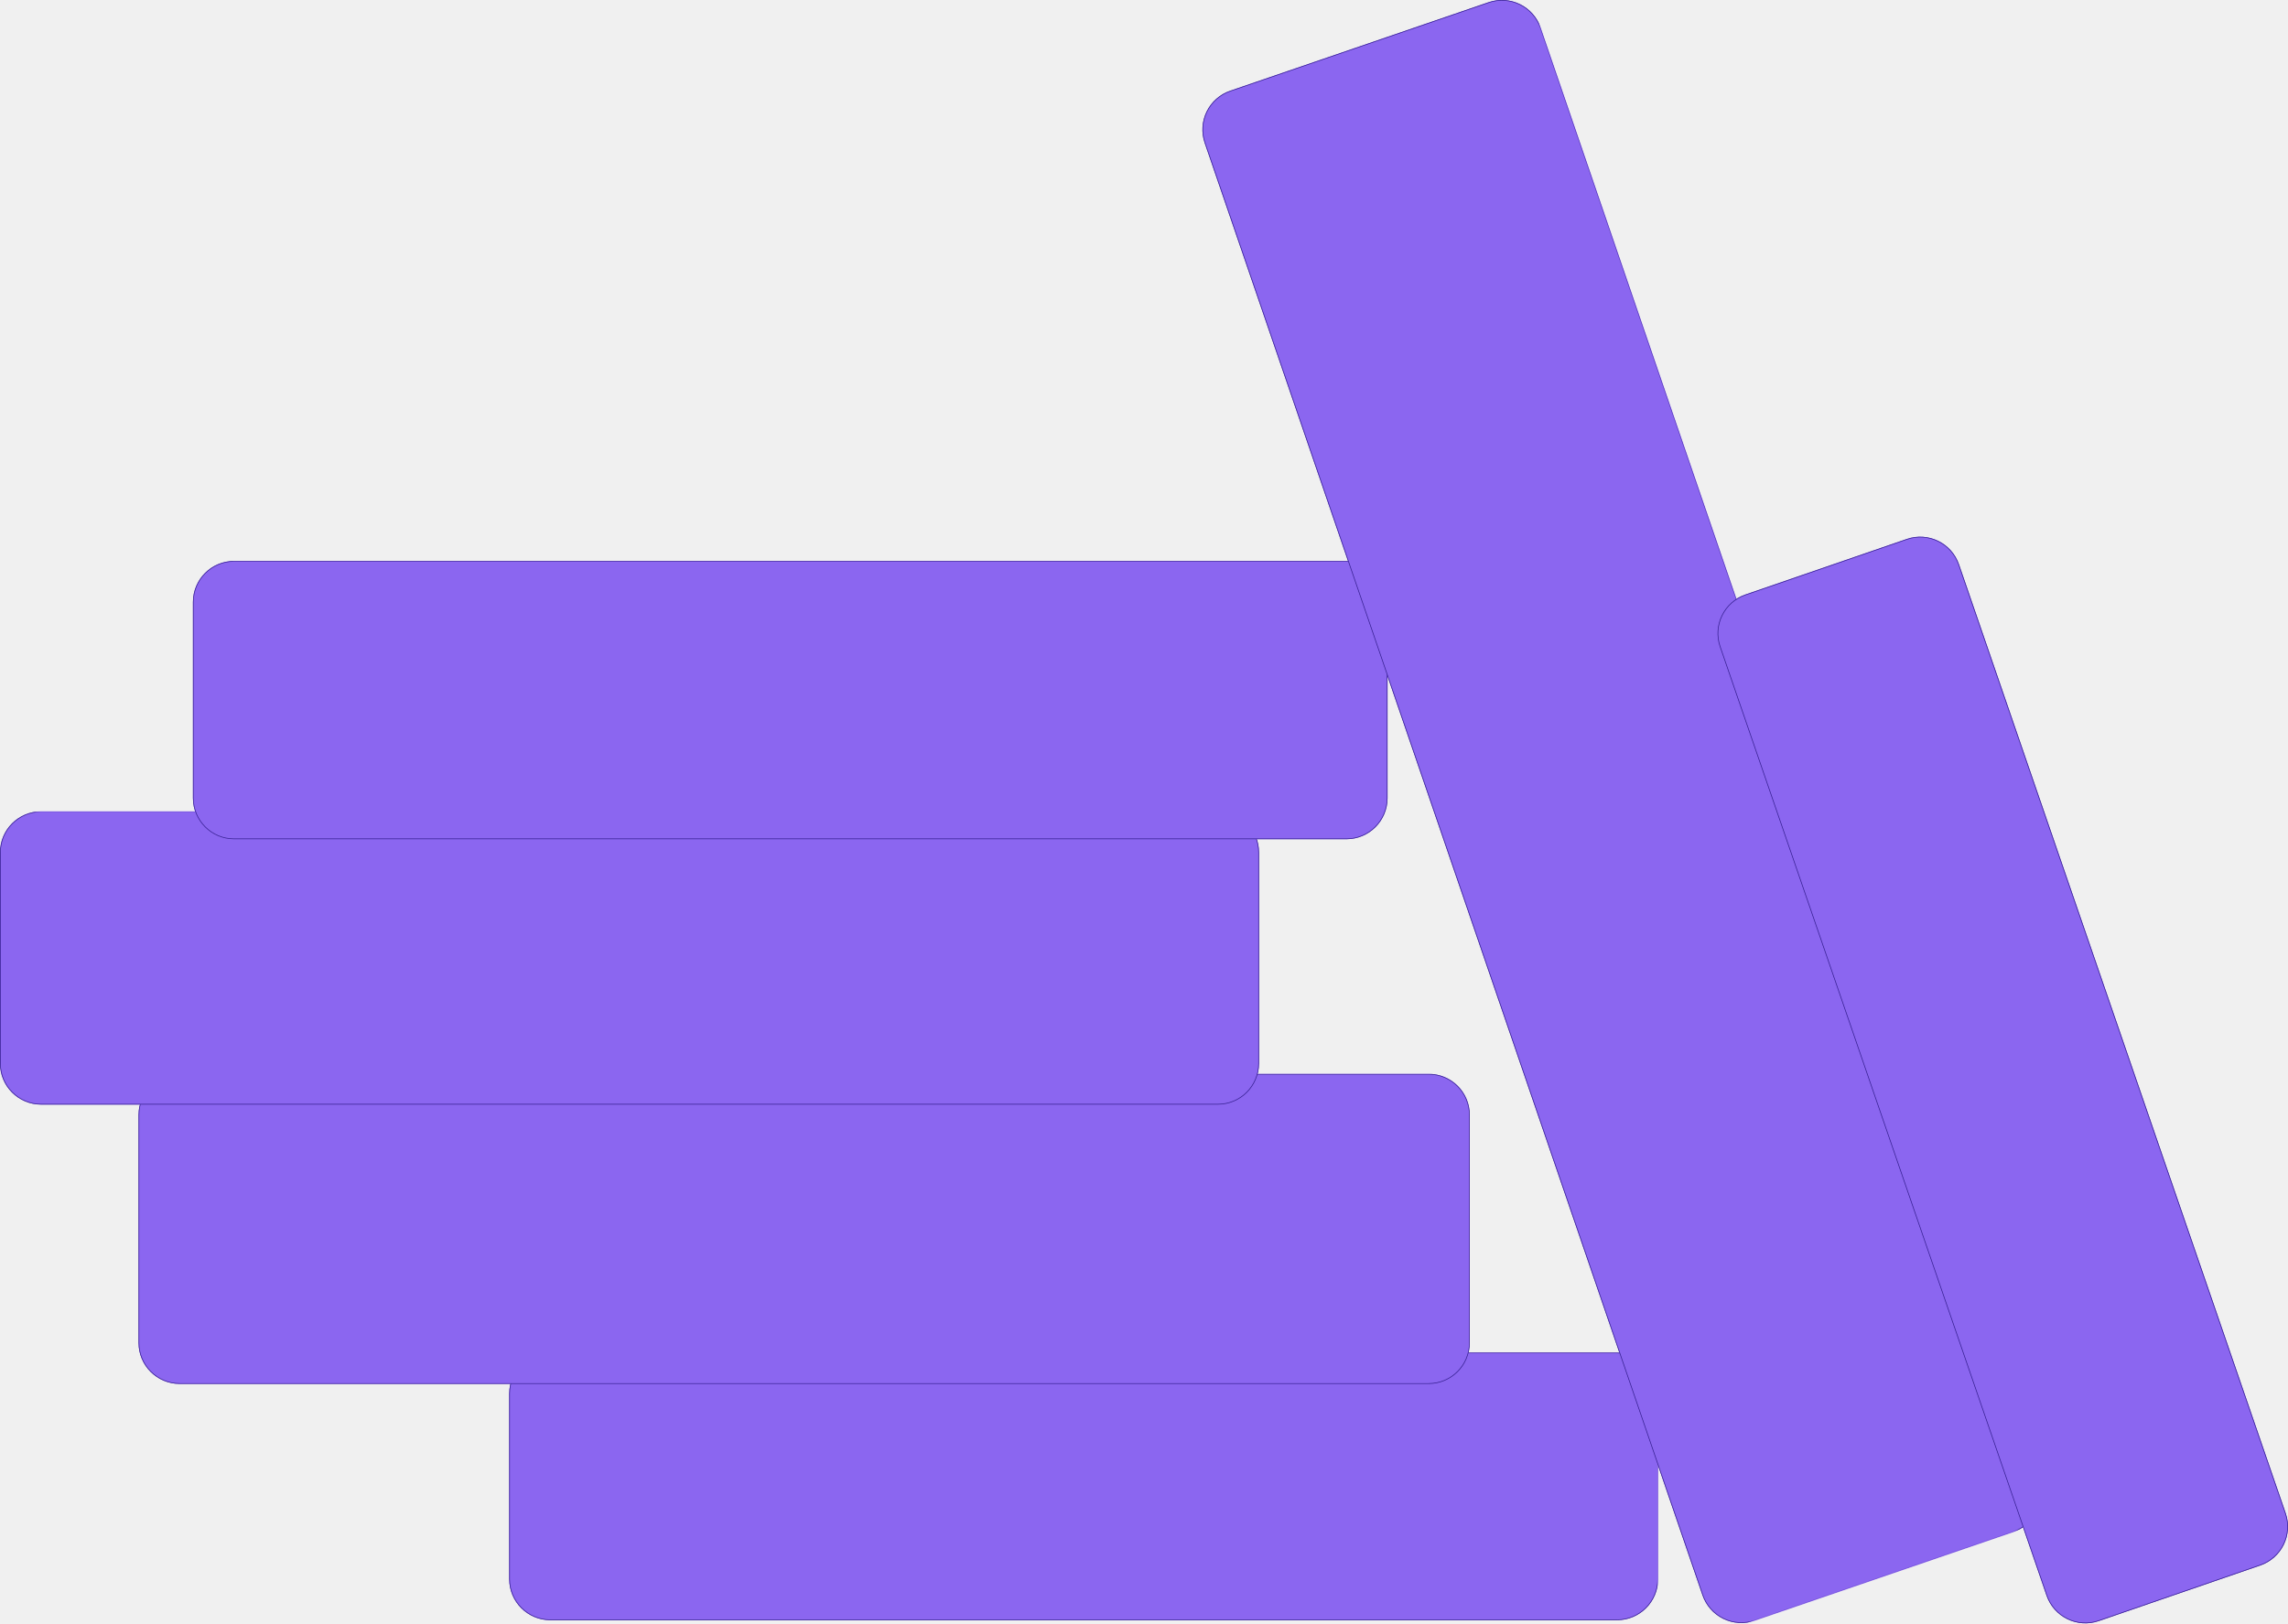
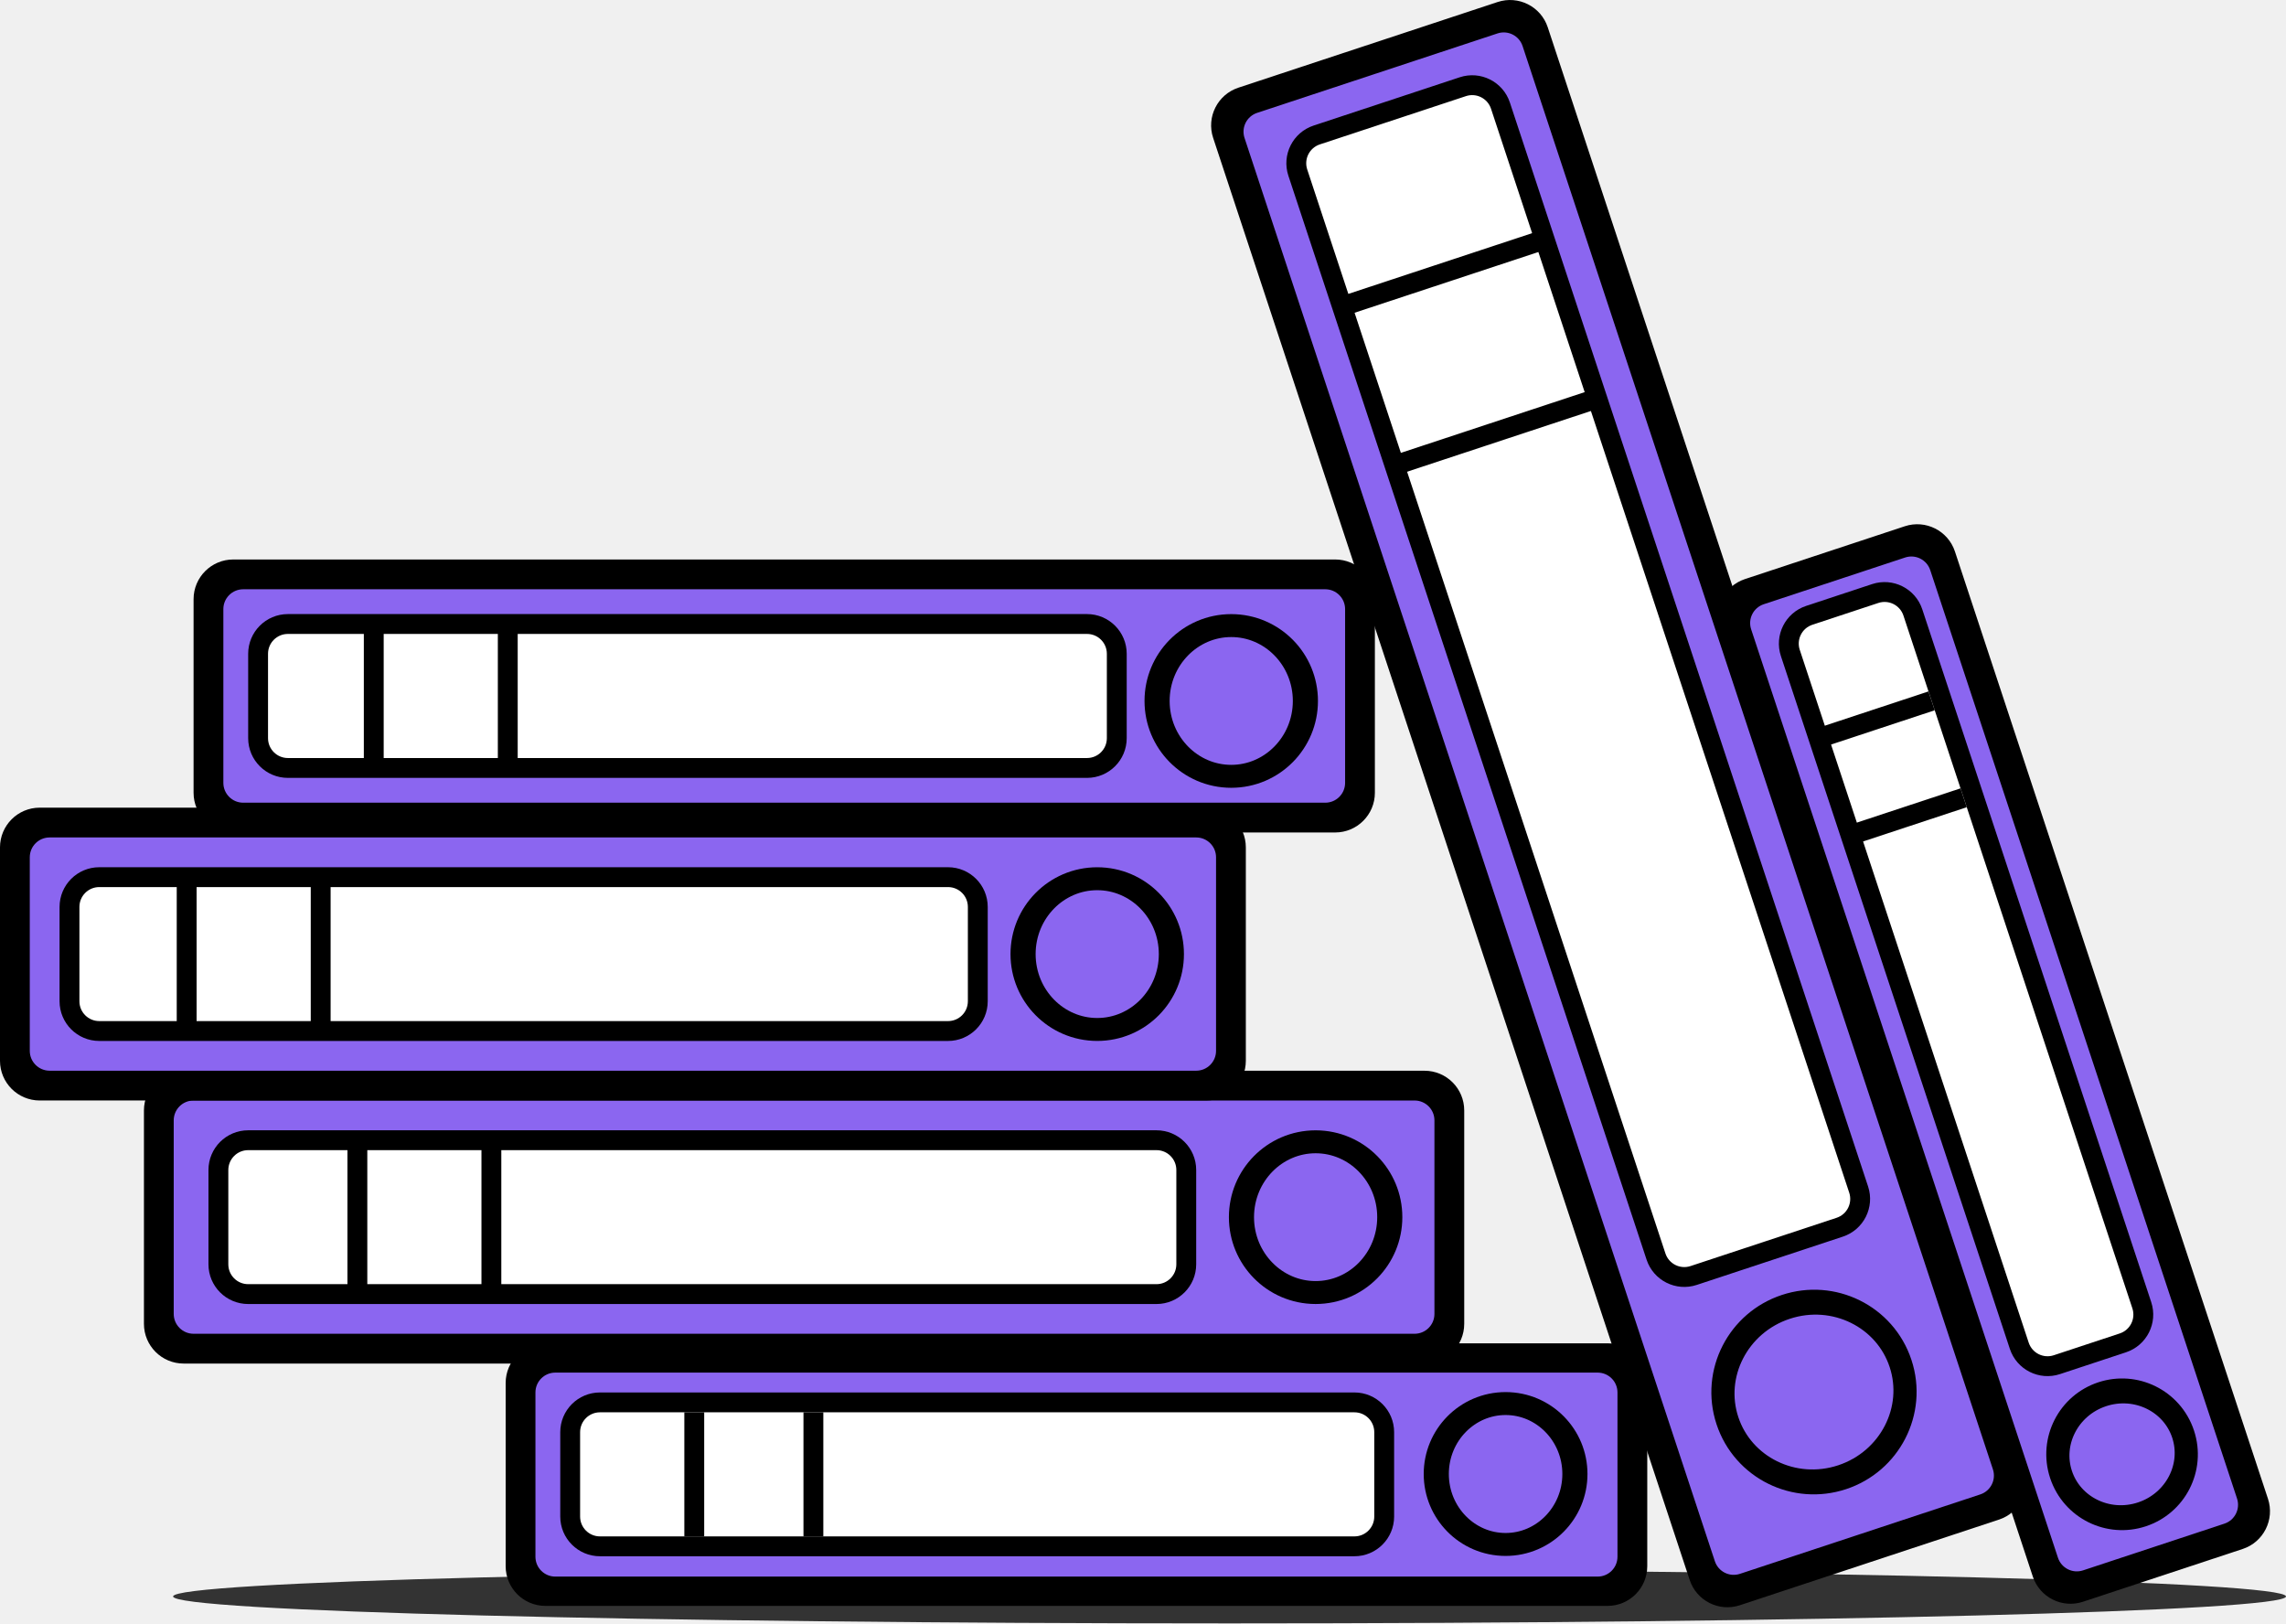
- <svg xmlns="http://www.w3.org/2000/svg" width="1850.747" zoomAndPan="magnify" viewBox="0 0 1295.523 919.437" height="1313.481" preserveAspectRatio="xMidYMid" version="1.0" id="svg100">
-   <defs id="defs44">
-     <clipPath id="41f01df5e8">
-       <path d="M 365.738,975.586 H 1016.367 V 1127.145 H 365.738 Z m 0,0" clipRule="nonzero" id="path1" />
-     </clipPath>
-     <clipPath id="7d93ede7d7">
-       <path d="M 365.738,1103.895 V 998.836 c 0,-12.84 10.41,-23.25 23.25,-23.25 h 604.07 c 12.84,0 23.25,10.41 23.25,23.25 v 105.059 c 0,12.84 -10.41,23.25 -23.25,23.25 H 388.988 c -12.84,0 -23.25,-10.41 -23.25,-23.25 z m 0,0" clipRule="nonzero" id="path2" />
-     </clipPath>
-     <clipPath id="309bdb841f">
-       <path d="M 0.738,0.586 H 651.367 V 152.145 H 0.738 Z m 0,0" clipRule="nonzero" id="path3" />
-     </clipPath>
-     <clipPath id="5b57b5e849">
-       <path d="M 0.738,128.895 V 23.836 c 0,-12.84 10.41,-23.25 23.25,-23.25 H 628.059 c 12.84,0 23.25,10.41 23.25,23.25 V 128.895 c 0,12.84 -10.41,23.25 -23.25,23.25 H 23.988 c -12.84,0 -23.25,-10.41 -23.25,-23.25 z m 0,0" clipRule="nonzero" id="path4" />
-     </clipPath>
-     <clipPath id="330ebcdc10">
-       <rect x="0" width="652" y="0" height="153" id="rect4" />
-     </clipPath>
-     <clipPath id="11b1fcd846">
-       <path d="M 365.758,975.645 H 1015.988 V 1127.145 H 365.758 Z m 0,0" clipRule="nonzero" id="path5" />
-     </clipPath>
-     <clipPath id="9c2b6cfd2c">
-       <path d="M 365.758,1103.895 V 998.844 c 0,-12.836 10.406,-23.246 23.246,-23.246 h 604.031 c 12.84,0 23.25,10.41 23.25,23.246 v 105.051 c 0,12.84 -10.41,23.25 -23.25,23.25 H 389.004 c -12.84,0 -23.246,-10.41 -23.246,-23.25 z m 0,0" clipRule="nonzero" id="path6" />
-     </clipPath>
-     <clipPath id="8146c32324">
-       <path d="M 155.871,817.723 H 909.707 V 993.32 H 155.871 Z m 0,0" clipRule="nonzero" id="path7" />
-     </clipPath>
-     <clipPath id="1ffee97fd7">
-       <path d="M 155.871,970.07 V 840.973 c 0,-12.84 10.41,-23.25 23.25,-23.25 h 707.27 c 12.84,0 23.25,10.41 23.25,23.25 v 129.098 c 0,12.84 -10.41,23.25 -23.25,23.25 H 179.121 c -12.84,0 -23.25,-10.41 -23.25,-23.25 z m 0,0" clipRule="nonzero" id="path8" />
-     </clipPath>
-     <clipPath id="9abe62a32f">
-       <path d="M 0.871,0.723 H 754.707 V 176.32 H 0.871 Z m 0,0" clipRule="nonzero" id="path9" />
-     </clipPath>
-     <clipPath id="ef6f464901">
-       <path d="M 0.871,153.07 V 23.973 c 0,-12.84 10.41,-23.25 23.25,-23.25 H 731.391 c 12.84,0 23.25,10.41 23.25,23.25 V 153.07 c 0,12.84 -10.41,23.25 -23.25,23.25 H 24.121 c -12.84,0 -23.25,-10.41 -23.25,-23.25 z m 0,0" clipRule="nonzero" id="path10" />
-     </clipPath>
-     <clipPath id="99d2b89685">
-       <rect x="0" width="755" y="0" height="177" id="rect10" />
-     </clipPath>
-     <clipPath id="7ac4862293">
-       <path d="m 155.879,817.82 h 753.742 v 175.5 H 155.879 Z m 0,0" clipRule="nonzero" id="path11" />
-     </clipPath>
-     <clipPath id="dabc2ee1bf">
-       <path d="M 155.879,970.07 V 840.977 c 0,-12.84 10.406,-23.25 23.25,-23.25 h 707.25 c 12.84,0 23.25,10.41 23.25,23.25 v 129.094 c 0,12.84 -10.41,23.25 -23.25,23.25 h -707.25 c -12.844,0 -23.25,-10.41 -23.25,-23.25 z m 0,0" clipRule="nonzero" id="path12" />
-     </clipPath>
-     <clipPath id="19b04d1d9b">
-       <path d="M 77.418,669.039 H 790.375 V 835.113 H 77.418 Z m 0,0" clipRule="nonzero" id="path13" />
-     </clipPath>
-     <clipPath id="e385feb6ed">
-       <path d="M 77.418,811.863 V 692.289 c 0,-12.84 10.41,-23.25 23.25,-23.25 H 767.062 c 12.84,0 23.25,10.41 23.25,23.25 v 119.574 c 0,12.84 -10.41,23.25 -23.25,23.25 H 100.668 c -12.84,0 -23.25,-10.41 -23.25,-23.25 z m 0,0" clipRule="nonzero" id="path14" />
-     </clipPath>
-     <clipPath id="a7fcfe85e3">
-       <path d="M 0.418,0.039 H 713.32 V 166.113 H 0.418 Z m 0,0" clipRule="nonzero" id="path15" />
-     </clipPath>
-     <clipPath id="b762d26cf0">
-       <path d="M 0.418,142.863 V 23.289 c 0,-12.84 10.41,-23.25 23.25,-23.25 H 690.062 c 12.84,0 23.25,10.41 23.25,23.25 V 142.863 c 0,12.84 -10.41,23.25 -23.25,23.25 H 23.668 c -12.84,0 -23.25,-10.41 -23.25,-23.25 z m 0,0" clipRule="nonzero" id="path16" />
-     </clipPath>
-     <clipPath id="e09de3f345">
-       <rect x="0" width="714" y="0" height="167" id="rect16" />
-     </clipPath>
-     <clipPath id="9ea53d458c">
-       <path d="M 77.434,669.363 H 790.668 v 165.75 H 77.434 Z m 0,0" clipRule="nonzero" id="path17" />
-     </clipPath>
-     <clipPath id="f3cd085ae4">
-       <path d="M 77.434,811.867 V 692.297 c 0,-12.84 10.41,-23.25 23.25,-23.25 h 666.355 c 12.84,0 23.25,10.41 23.25,23.25 v 119.57 c 0,12.84 -10.41,23.246 -23.25,23.246 H 100.684 c -12.84,0 -23.25,-10.406 -23.25,-23.246 z m 0,0" clipRule="nonzero" id="path18" />
-     </clipPath>
-     <clipPath id="d12a8ed66c">
-       <path d="M 186.668,527.23 H 863.137 V 684.805 H 186.668 Z m 0,0" clipRule="nonzero" id="path19" />
-     </clipPath>
-     <clipPath id="9b5dfa4ced">
-       <path d="M 186.668,661.555 V 550.48 c 0,-12.84 10.41,-23.25 23.25,-23.25 h 629.91 c 12.84,0 23.25,10.41 23.25,23.25 v 111.074 c 0,12.844 -10.41,23.25 -23.25,23.25 H 209.918 c -12.84,0 -23.25,-10.406 -23.25,-23.25 z m 0,0" clipRule="nonzero" id="path20" />
-     </clipPath>
-     <clipPath id="6815ce09e4">
-       <path d="M 0.668,0.23 H 677.137 V 157.805 H 0.668 Z m 0,0" clipRule="nonzero" id="path21" />
-     </clipPath>
-     <clipPath id="8da9b3185e">
-       <path d="M 0.668,134.555 V 23.48 c 0,-12.84 10.41,-23.25 23.25,-23.25 H 653.828 c 12.84,0 23.25,10.41 23.25,23.25 V 134.555 c 0,12.844 -10.41,23.25 -23.25,23.25 H 23.918 c -12.84,0 -23.25,-10.406 -23.25,-23.25 z m 0,0" clipRule="nonzero" id="path22" />
-     </clipPath>
-     <clipPath id="9732daa2c3">
-       <rect x="0" width="678" y="0" height="158" id="rect22" />
-     </clipPath>
-     <clipPath id="b78b106fb9">
-       <path d="m 186.68,527.305 h 676.488 v 157.5 H 186.68 Z m 0,0" clipRule="nonzero" id="path23" />
-     </clipPath>
-     <clipPath id="9794d73892">
-       <path d="M 186.68,661.559 V 550.484 c 0,-12.84 10.41,-23.25 23.25,-23.25 H 839.812 c 12.84,0 23.25,10.41 23.25,23.25 v 111.074 c 0,12.84 -10.41,23.246 -23.25,23.246 H 209.93 c -12.84,0 -23.25,-10.406 -23.25,-23.246 z m 0,0" clipRule="nonzero" id="path24" />
-     </clipPath>
-     <clipPath id="2402c358f2">
-       <path d="m 758,209 h 475 v 920 H 758 Z m 0,0" clipRule="nonzero" id="path25" />
-     </clipPath>
-     <clipPath id="cfd00e48d0">
-       <path d="m 751.984,268.434 190.324,-65.219 297.051,866.871 -190.324,65.219 z m 0,0" clipRule="nonzero" id="path26" />
-     </clipPath>
-     <clipPath id="8db64fa58e">
-       <path d="M 773.977,260.898 920.312,210.75 c 5.836,-1.996 12.223,-1.598 17.762,1.113 5.539,2.711 9.773,7.512 11.77,13.348 l 281.883,822.602 c 2,5.832 1.598,12.223 -1.113,17.758 -2.711,5.539 -7.512,9.774 -13.344,11.774 l -146.336,50.145 c -5.836,2 -12.223,1.598 -17.762,-1.113 -5.539,-2.711 -9.774,-7.512 -11.77,-13.344 L 759.52,290.43 c -2,-5.836 -1.598,-12.223 1.113,-17.762 2.711,-5.539 7.512,-9.773 13.344,-11.77 z m 0,0" clipRule="nonzero" id="path27" />
-     </clipPath>
-     <clipPath id="12783d3586">
-       <path d="M 0,0 H 475 V 920 H 0 Z m 0,0" clipRule="nonzero" id="path28" />
-     </clipPath>
-     <clipPath id="ef105b79be">
-       <path d="M -6.016,59.434 184.309,-5.785 481.359,861.086 291.035,926.305 Z m 0,0" clipRule="nonzero" id="path29" />
-     </clipPath>
-     <clipPath id="53f70ec46b">
-       <path d="M 15.977,51.898 162.312,1.75 c 5.836,-1.996 12.223,-1.598 17.762,1.113 5.539,2.711 9.773,7.512 11.77,13.348 L 473.727,838.812 c 2,5.832 1.598,12.223 -1.113,17.758 -2.711,5.539 -7.512,9.773 -13.344,11.773 l -146.336,50.145 c -5.836,2 -12.223,1.598 -17.762,-1.113 -5.539,-2.711 -9.773,-7.512 -11.77,-13.344 L 1.52,81.43 c -2,-5.836 -1.598,-12.223 1.113,-17.762 2.711,-5.539 7.512,-9.773 13.344,-11.77 z m 0,0" clipRule="nonzero" id="path30" />
-     </clipPath>
-     <clipPath id="f5f1d53094">
-       <rect x="0" width="475" y="0" height="920" id="rect30" />
-     </clipPath>
-     <clipPath id="d9bce095ff">
-       <path d="m 758,209 h 475 v 920 H 758 Z m 0,0" clipRule="nonzero" id="path31" />
-     </clipPath>
-     <clipPath id="04fec62f91">
-       <path d="m 751.984,268.434 190.145,-65.156 296.855,866.297 -190.145,65.16 z m 0,0" clipRule="nonzero" id="path32" />
-     </clipPath>
-     <clipPath id="15741c3ca9">
-       <path d="m 751.984,268.438 190.359,-65.234 298.559,871.27 -190.359,65.234 z m 0,0" clipRule="nonzero" id="path33" />
-     </clipPath>
-     <clipPath id="04bd53737a">
-       <path d="M 773.977,260.898 920.312,210.754 c 5.832,-2 12.223,-1.598 17.762,1.113 5.535,2.711 9.77,7.512 11.77,13.344 l 281.879,822.598 c 2,5.832 1.598,12.219 -1.113,17.758 -2.711,5.539 -7.512,9.773 -13.344,11.773 l -146.336,50.145 c -5.832,1.996 -12.223,1.598 -17.758,-1.113 -5.539,-2.711 -9.774,-7.512 -11.774,-13.348 L 759.52,290.43 c -1.996,-5.832 -1.598,-12.223 1.113,-17.758 2.711,-5.539 7.512,-9.773 13.344,-11.773 z m 0,0" clipRule="nonzero" id="path34" />
-     </clipPath>
-     <clipPath id="86c79b3c11">
-       <path d="m 1049,513 h 324 v 616 h -324 z m 0,0" clipRule="nonzero" id="path35" />
-     </clipPath>
-     <clipPath id="0a3559f182">
-       <path d="m 1043.656,553.812 135.445,-46.625 200.152,581.473 -135.445,46.621 z m 0,0" clipRule="nonzero" id="path36" />
-     </clipPath>
-     <clipPath id="db071007b2">
-       <path d="m 1065.641,546.246 91.477,-31.488 c 12.141,-4.18 25.375,2.273 29.551,14.414 l 185,537.449 c 4.18,12.141 -2.273,25.371 -14.414,29.551 l -91.481,31.488 c -12.141,4.18 -25.371,-2.273 -29.551,-14.414 l -185,-537.449 c -4.18,-12.141 2.273,-25.371 14.418,-29.551 z m 0,0" clipRule="nonzero" id="path37" />
-     </clipPath>
-     <clipPath id="019fe433c1">
-       <path d="M 0,0 H 324 V 616 H 0 Z m 0,0" clipRule="nonzero" id="path38" />
-     </clipPath>
-     <clipPath id="e06e95a13a">
-       <path d="m -5.344,40.812 135.445,-46.625 200.152,581.473 -135.445,46.621 z m 0,0" clipRule="nonzero" id="path39" />
-     </clipPath>
-     <clipPath id="e3f1d2a152">
-       <path d="M 16.641,33.246 108.117,1.758 c 12.141,-4.18 25.375,2.273 29.551,14.414 l 185,537.449 c 4.18,12.141 -2.273,25.371 -14.414,29.551 l -91.48,31.488 c -12.141,4.18 -25.371,-2.273 -29.551,-14.414 L 2.223,62.797 C -1.957,50.656 4.496,37.426 16.641,33.246 Z m 0,0" clipRule="nonzero" id="path40" />
-     </clipPath>
-     <clipPath id="59f80299c3">
-       <rect x="0" width="324" y="0" height="616" id="rect40" />
-     </clipPath>
-     <clipPath id="25f512e1e6">
-       <path d="m 1049,513 h 324 v 616 h -324 z m 0,0" clipRule="nonzero" id="path41" />
-     </clipPath>
-     <clipPath id="0429f24c2a">
-       <path d="m 1043.656,553.812 135.449,-46.625 200.168,581.516 -135.449,46.621 z m 0,0" clipRule="nonzero" id="path42" />
-     </clipPath>
-     <clipPath id="998451173c">
-       <path d="m 1043.66,553.828 137.535,-47.344 201.207,584.527 -137.539,47.344 z m 0,0" clipRule="nonzero" id="path43" />
-     </clipPath>
-     <clipPath id="8911c0d098">
-       <path d="m 1065.645,546.262 91.473,-31.488 c 12.141,-4.18 25.371,2.277 29.551,14.418 l 184.988,537.414 c 4.18,12.145 -2.277,25.371 -14.418,29.551 l -91.473,31.488 c -12.141,4.18 -25.371,-2.277 -29.551,-14.418 L 1051.227,575.812 c -4.18,-12.141 2.277,-25.371 14.418,-29.551 z m 0,0" clipRule="nonzero" id="path44" />
-     </clipPath>
-   </defs>
-   <g clip-path="url(#41f01df5e8)" id="g50" transform="translate(-77.41797,-209.496)">
-     <g clip-path="url(#7d93ede7d7)" id="g49">
-       <g transform="translate(365,975)" id="g48">
-         <g clip-path="url(#330ebcdc10)" id="g47">
-           <g clip-path="url(#309bdb841f)" id="g46">
-             <g clip-path="url(#5b57b5e849)" id="g45">
-               <path fill="#8b66f0" d="M 0.738,152.145 V 0.586 H 651.367 V 152.145 Z m 0,0" fill-opacity="1" fillRule="nonzero" id="path45" />
-             </g>
-           </g>
+ <svg xmlns="http://www.w3.org/2000/svg" width="460.565mm" height="327.059mm" viewBox="0 0 460.565 327.059" version="1.1" id="svg1" xml:space="preserve">
+   <defs id="defs1" />
+   <g id="layer1" style="display:inline" transform="translate(-765.9999,-432.2812)">
+     <g id="g520-7" style="display:inline" transform="translate(-481.622,-565.3566)">
+       <ellipse style="display:inline;fill:#333333;fill-opacity:1;stroke:none;stroke-width:7;stroke-linecap:round;stroke-linejoin:round;stroke-miterlimit:16.7;stroke-dasharray:none;stroke-opacity:1;paint-order:normal" id="path328-0" cx="1495.342" cy="1319.272" rx="212.844" ry="5.425" />
+       <g id="g338" transform="translate(-0.8761717,0.08429833)">
+         <g id="g328-2-2-9-6" transform="matrix(0.8778624,0,0,0.8015476,363.7653,-116.9505)" style="display:inline;stroke-width:1.192">
+           <rect style="display:inline;fill:#000000;fill-opacity:1;stroke:none;stroke-width:2.873;stroke-linecap:round;stroke-linejoin:round;stroke-dasharray:none;stroke-opacity:1" id="rect164-3-4-0" width="262" height="66" x="1123.877" y="1728.08" transform="translate(-1.2083333e-5)" rx="9.113" ry="9.981" />
+           <rect style="display:inline;fill:#8b66f0;fill-opacity:1;stroke:none;stroke-width:2.873;stroke-linecap:round;stroke-linejoin:round;stroke-dasharray:none;stroke-opacity:1" id="rect165-7-7-8" width="248.331" height="51.273" x="1130.711" y="1735.444" rx="4.557" ry="4.99" />
+           <rect style="display:inline;fill:#000000;fill-opacity:1;stroke:none;stroke-width:2.873;stroke-linecap:round;stroke-linejoin:round;stroke-dasharray:none;stroke-opacity:1" id="rect166-5-8-5" width="191.374" height="41.17" x="1136.407" y="1740.434" rx="9.113" ry="9.981" />
+           <rect style="display:inline;fill:#ffffff;fill-opacity:1;stroke:none;stroke-width:2.873;stroke-linecap:round;stroke-linejoin:round;stroke-dasharray:none;stroke-opacity:1" id="rect167-9-4-3" width="182.261" height="31.19" x="1140.964" y="1745.424" rx="4.557" ry="4.99" />
+           <rect style="fill:#000000;fill-opacity:1;stroke:none;stroke-width:2.873;stroke-linecap:round;stroke-linejoin:round;stroke-dasharray:none;stroke-opacity:1" id="rect314-5-9" width="4.557" height="31.19" x="1192.224" y="1745.424" />
+           <rect style="display:inline;fill:#000000;fill-opacity:1;stroke:none;stroke-width:2.873;stroke-linecap:round;stroke-linejoin:round;stroke-dasharray:none;stroke-opacity:1" id="rect314-1-0-4" width="4.557" height="31.19" x="1164.885" y="1745.424" />
+           <ellipse style="fill:none;fill-opacity:1;stroke:#000000;stroke-width:5.765;stroke-linecap:round;stroke-linejoin:round;stroke-dasharray:none;stroke-opacity:1" id="circle2-8-3-1" cx="1353.364" cy="1760.931" rx="15.908" ry="17.708" />
+         </g>
+         <g id="g328-2-2-5" transform="matrix(0.8778624,0,0,0.8015476,290.8892,-172.8661)" style="display:inline;stroke-width:1.192">
+           <rect style="display:inline;fill:#000000;fill-opacity:1;stroke:none;stroke-width:2.873;stroke-linecap:round;stroke-linejoin:round;stroke-dasharray:none;stroke-opacity:1" id="rect164-3-41" width="303.009" height="73.601" x="1123.877" y="1729.328" rx="9.113" ry="9.981" />
+           <rect style="display:inline;fill:#8b66f0;fill-opacity:1;stroke:none;stroke-width:2.873;stroke-linecap:round;stroke-linejoin:round;stroke-dasharray:none;stroke-opacity:1" id="rect165-7-5" width="289.339" height="58.63" x="1130.711" y="1736.813" rx="4.557" ry="4.99" />
+           <rect style="display:inline;fill:#000000;fill-opacity:1;stroke:none;stroke-width:2.873;stroke-linecap:round;stroke-linejoin:round;stroke-dasharray:none;stroke-opacity:1" id="rect166-5-5" width="226.687" height="43.666" x="1138.685" y="1744.299" rx="9.113" ry="9.981" />
+           <rect style="display:inline;fill:#ffffff;fill-opacity:1;stroke:none;stroke-width:2.873;stroke-linecap:round;stroke-linejoin:round;stroke-dasharray:none;stroke-opacity:1" id="rect167-9-49" width="217.574" height="33.685" x="1143.242" y="1749.289" rx="4.557" ry="4.99" />
+           <rect style="fill:#000000;fill-opacity:1;stroke:none;stroke-width:2.873;stroke-linecap:round;stroke-linejoin:round;stroke-dasharray:none;stroke-opacity:1" id="rect314-8" width="4.557" height="36.596" x="1201.337" y="1747.702" />
+           <rect style="display:inline;fill:#000000;fill-opacity:1;stroke:none;stroke-width:2.873;stroke-linecap:round;stroke-linejoin:round;stroke-dasharray:none;stroke-opacity:1" id="rect314-1-3" width="4.557" height="36.596" x="1170.581" y="1747.702" />
+           <ellipse style="fill:none;fill-opacity:1;stroke:#000000;stroke-width:5.765;stroke-linecap:round;stroke-linejoin:round;stroke-dasharray:none;stroke-opacity:1" id="circle2-8-8" cx="1392.779" cy="1766.134" rx="17.019" ry="18.944" />
+         </g>
+         <g id="g328-2-2-2-5" transform="matrix(0.8778624,0,0,0.8015476,246.8892,-225.8661)" style="display:inline;stroke-width:1.192">
+           <rect style="display:inline;fill:#000000;fill-opacity:1;stroke:none;stroke-width:2.873;stroke-linecap:round;stroke-linejoin:round;stroke-dasharray:none;stroke-opacity:1" id="rect164-3-9-2" width="285.922" height="73.601" x="1140.963" y="1729.328" rx="9.113" ry="9.981" />
+           <rect style="display:inline;fill:#8b66f0;fill-opacity:1;stroke:none;stroke-width:2.873;stroke-linecap:round;stroke-linejoin:round;stroke-dasharray:none;stroke-opacity:1" id="rect165-7-75-2" width="272.252" height="58.63" x="1147.798" y="1736.813" rx="4.557" ry="4.99" />
+           <rect style="display:inline;fill:#000000;fill-opacity:1;stroke:none;stroke-width:2.873;stroke-linecap:round;stroke-linejoin:round;stroke-dasharray:none;stroke-opacity:1" id="rect166-5-6-2" width="213.017" height="43.666" x="1154.633" y="1744.299" rx="9.113" ry="9.981" />
+           <rect style="display:inline;fill:#ffffff;fill-opacity:1;stroke:none;stroke-width:2.873;stroke-linecap:round;stroke-linejoin:round;stroke-dasharray:none;stroke-opacity:1" id="rect167-9-46-7" width="203.904" height="33.685" x="1159.189" y="1749.289" rx="4.557" ry="4.99" />
+           <rect style="fill:#000000;fill-opacity:1;stroke:none;stroke-width:2.873;stroke-linecap:round;stroke-linejoin:round;stroke-dasharray:none;stroke-opacity:1" id="rect314-3-0" width="4.557" height="36.596" x="1212.282" y="1747.702" />
+           <rect style="display:inline;fill:#000000;fill-opacity:1;stroke:none;stroke-width:2.873;stroke-linecap:round;stroke-linejoin:round;stroke-dasharray:none;stroke-opacity:1" id="rect314-1-7-3" width="4.557" height="36.596" x="1181.525" y="1747.702" />
+           <ellipse style="fill:none;fill-opacity:1;stroke:#000000;stroke-width:5.765;stroke-linecap:round;stroke-linejoin:round;stroke-dasharray:none;stroke-opacity:1" id="circle2-8-9-4" cx="1392.779" cy="1766.134" rx="17.019" ry="18.944" />
+         </g>
+         <g id="g325-6" transform="matrix(0.8778624,0,0,0.8015476,272.8892,-276.8662)" style="display:inline;stroke-width:1.192">
+           <rect style="display:inline;fill:#000000;fill-opacity:1;stroke:none;stroke-width:2.873;stroke-linecap:round;stroke-linejoin:round;stroke-dasharray:none;stroke-opacity:1" id="rect320-3" width="271.113" height="68.617" x="1155.772" y="1730.575" rx="9.113" ry="9.981" />
+           <rect style="display:inline;fill:#8b66f0;fill-opacity:1;stroke:none;stroke-width:2.873;stroke-linecap:round;stroke-linejoin:round;stroke-dasharray:none;stroke-opacity:1" id="rect321-6" width="257.444" height="53.646" x="1162.607" y="1738.061" rx="4.557" ry="4.99" />
+           <rect style="display:inline;fill:#000000;fill-opacity:1;stroke:none;stroke-width:2.873;stroke-linecap:round;stroke-linejoin:round;stroke-dasharray:none;stroke-opacity:1" id="rect322-3" width="201.626" height="41.17" x="1168.303" y="1744.299" rx="9.113" ry="9.981" />
+           <rect style="display:inline;fill:#ffffff;fill-opacity:1;stroke:none;stroke-width:2.873;stroke-linecap:round;stroke-linejoin:round;stroke-dasharray:none;stroke-opacity:1" id="rect323-3" width="192.513" height="31.19" x="1172.859" y="1749.289" rx="4.557" ry="4.99" />
+           <rect style="fill:#000000;fill-opacity:1;stroke:none;stroke-width:2.873;stroke-linecap:round;stroke-linejoin:round;stroke-dasharray:none;stroke-opacity:1" id="rect324-4" width="4.557" height="36.596" x="1225.603" y="1747.702" />
+           <rect style="display:inline;fill:#000000;fill-opacity:1;stroke:none;stroke-width:2.873;stroke-linecap:round;stroke-linejoin:round;stroke-dasharray:none;stroke-opacity:1" id="rect325-4" width="4.557" height="36.596" x="1194.846" y="1747.702" />
+           <ellipse style="fill:none;fill-opacity:1;stroke:#000000;stroke-width:5.765;stroke-linecap:round;stroke-linejoin:round;stroke-dasharray:none;stroke-opacity:1" id="ellipse325-3" cx="1393.918" cy="1766.134" rx="17.019" ry="18.944" />
        </g>
      </g>
-     </g>
-   </g>
-   <g clip-path="url(#11b1fcd846)" id="g52" transform="translate(-77.41797,-209.496)">
-     <g clip-path="url(#9c2b6cfd2c)" id="g51">
-       <path strokeLinecap="butt" transform="matrix(0,-0.75,0.75,0,365.7375,1127.144)" fill="none" strokeLinejoin="miter" d="M 30.999,0.027 H 171.067 c 17.115,0 30.995,13.875 30.995,30.995 V 836.397 c 0,17.12 -13.88,31 -30.995,31 H 30.999 c -17.12,0 -31,-13.88 -31,-31 V 31.022 C -6.19113e-4,13.902 13.88,0.027 30.999,0.027 Z m 0,0" stroke="#331d8e" strokeWidth="48" stroke-opacity="1" stroke-miterlimit="4" id="path50" />
-     </g>
-   </g>
-   <g clip-path="url(#8146c32324)" id="g58" transform="translate(-77.41797,-209.496)">
-     <g clip-path="url(#1ffee97fd7)" id="g57">
-       <g transform="translate(155,817)" id="g56">
-         <g clip-path="url(#99d2b89685)" id="g55">
-           <g clip-path="url(#9abe62a32f)" id="g54">
-             <g clip-path="url(#ef6f464901)" id="g53">
-               <path fill="#8b66f0" d="M 0.871,176.32 V 0.723 H 754.707 V 176.32 Z m 0,0" fill-opacity="1" fillRule="nonzero" id="path52" />
-             </g>
-           </g>
-         </g>
+       <g id="g331-9" transform="matrix(0.2754501,0.8335284,-0.7610677,0.2515045,2582.023,-323.322)" style="display:inline;stroke-width:1.192">
+         <rect style="display:inline;fill:#000000;fill-opacity:1;stroke:none;stroke-width:2.873;stroke-linecap:round;stroke-linejoin:round;stroke-dasharray:none;stroke-opacity:1" id="rect326-7" width="366.8" height="88.579" x="1060.085" y="1730.575" rx="9.113" ry="9.981" />
+         <rect style="display:inline;fill:#8b66f0;fill-opacity:1;stroke:none;stroke-width:2.873;stroke-linecap:round;stroke-linejoin:round;stroke-dasharray:none;stroke-opacity:1" id="rect327-2" width="353.13" height="73.608" x="1066.92" y="1738.061" rx="4.557" ry="4.99" />
+         <rect style="display:inline;fill:#000000;fill-opacity:1;stroke:none;stroke-width:2.873;stroke-linecap:round;stroke-linejoin:round;stroke-dasharray:none;stroke-opacity:1" id="rect328-5" width="280.226" height="58.637" x="1073.755" y="1745.546" rx="9.113" ry="9.981" />
+         <rect style="display:inline;fill:#ffffff;fill-opacity:1;stroke:none;stroke-width:2.873;stroke-linecap:round;stroke-linejoin:round;stroke-dasharray:none;stroke-opacity:1" id="rect329-8" width="271.113" height="48.656" x="1078.311" y="1750.537" rx="4.557" ry="4.99" />
+         <rect style="fill:#000000;fill-opacity:1;stroke:none;stroke-width:2.873;stroke-linecap:round;stroke-linejoin:round;stroke-dasharray:none;stroke-opacity:1" id="rect330-9" width="4.557" height="51.49" x="1151.362" y="1748.95" />
+         <rect style="display:inline;fill:#000000;fill-opacity:1;stroke:none;stroke-width:2.873;stroke-linecap:round;stroke-linejoin:round;stroke-dasharray:none;stroke-opacity:1" id="rect331-0" width="4.557" height="51.83" x="1112.939" y="1748.95" />
+         <ellipse style="fill:none;fill-opacity:1;stroke:#000000;stroke-width:5.765;stroke-linecap:round;stroke-linejoin:round;stroke-dasharray:none;stroke-opacity:1" id="ellipse331-2" cx="1385.767" cy="1774.671" rx="20.587" ry="22.915" />
      </g>
-     </g>
-   </g>
-   <g clip-path="url(#7ac4862293)" id="g60" transform="translate(-77.41797,-209.496)">
-     <g clip-path="url(#dabc2ee1bf)" id="g59">
-       <path strokeLinecap="butt" transform="matrix(0,-0.75,0.75,0,155.8718,993.3202)" fill="none" strokeLinejoin="miter" d="M 31,0.01 H 203.125 c 17.12,0 31,13.875 31,31 V 974.01 c 0,17.12 -13.88,31 -31,31 H 31 c -17.12,0 -31,-13.88 -31,-31 V 31.01 C -1.84077e-4,13.885 13.88,0.01 31,0.01 Z m 0,0" stroke="#331d8e" strokeWidth="48" stroke-opacity="1" stroke-miterlimit="4" id="path58" />
-     </g>
-   </g>
-   <g clip-path="url(#19b04d1d9b)" id="g66" transform="translate(-77.41797,-209.496)">
-     <g clip-path="url(#e385feb6ed)" id="g65">
-       <g transform="translate(77,669)" id="g64">
-         <g clip-path="url(#e09de3f345)" id="g63">
-           <g clip-path="url(#a7fcfe85e3)" id="g62">
-             <g clip-path="url(#b762d26cf0)" id="g61">
-               <path fill="#8b66f0" d="M 0.418,166.113 V 0.039 H 713.375 V 166.113 Z m 0,0" fill-opacity="1" fillRule="nonzero" id="path60" />
-             </g>
-           </g>
-         </g>
-       </g>
-     </g>
-   </g>
-   <g clip-path="url(#9ea53d458c)" id="g68" transform="translate(-77.41797,-209.496)">
-     <g clip-path="url(#f3cd085ae4)" id="g67">
-       <path strokeLinecap="butt" transform="matrix(0,-0.75,0.75,0,77.41846,835.114)" fill="none" strokeLinejoin="miter" d="M 30.996,0.02 H 190.423 c 17.12,0 31,13.88 31,31 V 919.494 c 0,17.12 -13.88,31 -31,31 H 30.996 c -17.12,0 -30.995,-13.88 -30.995,-31 V 31.02 C 9.74425e-4,13.9 13.876,0.02 30.996,0.02 Z m 0,0" stroke="#331d8e" strokeWidth="48" stroke-opacity="1" stroke-miterlimit="4" id="path66" />
-     </g>
-   </g>
-   <g clip-path="url(#d12a8ed66c)" id="g74" transform="translate(-77.41797,-209.496)">
-     <g clip-path="url(#9b5dfa4ced)" id="g73">
-       <g transform="translate(186,527)" id="g72">
-         <g clip-path="url(#9732daa2c3)" id="g71">
-           <g clip-path="url(#6815ce09e4)" id="g70">
-             <g clip-path="url(#8da9b3185e)" id="g69">
-               <path fill="#8b66f0" d="M 0.668,157.805 V 0.23 H 677.137 V 157.805 Z m 0,0" fill-opacity="1" fillRule="nonzero" id="path68" />
-             </g>
-           </g>
-         </g>
-       </g>
-     </g>
-   </g>
-   <g clip-path="url(#b78b106fb9)" id="g76" transform="translate(-77.41797,-209.496)">
-     <g clip-path="url(#9794d73892)" id="g75">
-       <path strokeLinecap="butt" transform="matrix(0,-0.75,0.75,0,186.6679,684.8062)" fill="none" strokeLinejoin="miter" d="M 30.997,0.016 H 179.096 c 17.12,0 31,13.88 31,31 V 870.86 c 0,17.12 -13.88,31 -31,31 H 30.997 c -17.12,0 -30.995,-13.88 -30.995,-31 V 31.016 c 0,-17.12 13.875,-31 30.995,-31 z m 0,0" stroke="#331d8e" strokeWidth="48" stroke-opacity="1" stroke-miterlimit="4" id="path74" />
-     </g>
-   </g>
-   <g clip-path="url(#2402c358f2)" id="g84" transform="translate(-77.41797,-209.496)">
-     <g clip-path="url(#cfd00e48d0)" id="g83">
-       <g clip-path="url(#8db64fa58e)" id="g82">
-         <g transform="translate(758,209)" id="g81">
-           <g clip-path="url(#f5f1d53094)" id="g80">
-             <g clip-path="url(#12783d3586)" id="g79">
-               <g clip-path="url(#ef105b79be)" id="g78">
-                 <g clip-path="url(#53f70ec46b)" id="g77">
-                   <path fill="#8b66f0" d="M -6.016,59.434 184.309,-5.785 481.359,861.086 291.035,926.305 Z m 0,0" fill-opacity="1" fillRule="nonzero" id="path76" />
-                 </g>
-               </g>
-             </g>
-           </g>
-         </g>
-       </g>
-     </g>
-   </g>
-   <g clip-path="url(#d9bce095ff)" id="g88" transform="translate(-77.41797,-209.496)">
-     <g clip-path="url(#04fec62f91)" id="g87">
-       <g clip-path="url(#15741c3ca9)" id="g86">
-         <g clip-path="url(#04bd53737a)" id="g85">
-           <path strokeLinecap="butt" transform="matrix(0.7095,-0.243125,0.243125,0.7095,751.9831,268.4338)" fill="none" strokeLinejoin="miter" d="M 30.998,0.001 237.25,0.002 C 245.471,7.81137e-5 253.357,3.27 259.172,9.083 c 5.81,5.812 9.076,13.697 9.078,21.918 l -10e-4,1159.404 c 0.002,8.221 -3.266,16.102 -9.08,21.917 -5.814,5.815 -13.699,9.081 -21.92,9.083 l -206.252,-5e-4 c -8.219,0 -16.107,-3.268 -21.917,-9.08 -5.815,-5.814 -9.081,-13.699 -9.081,-21.925 L -0.001,31.002 C 0.002,22.783 3.267,14.894 9.078,9.084 14.892,3.269 22.778,0.003 30.998,0.001 Z m 0,0" stroke="#331d8e" strokeWidth="48" stroke-opacity="1" stroke-miterlimit="4" id="path84" />
-         </g>
-       </g>
-     </g>
-   </g>
-   <g clip-path="url(#86c79b3c11)" id="g96" transform="translate(-77.41797,-209.496)">
-     <g clip-path="url(#0a3559f182)" id="g95">
-       <g clip-path="url(#db071007b2)" id="g94">
-         <g transform="translate(1049,513)" id="g93">
-           <g clip-path="url(#59f80299c3)" id="g92">
-             <g clip-path="url(#019fe433c1)" id="g91">
-               <g clip-path="url(#e06e95a13a)" id="g90">
-                 <g clip-path="url(#e3f1d2a152)" id="g89">
-                   <path fill="#8b66f0" d="m -5.344,40.812 135.445,-46.625 200.152,581.473 -135.445,46.621 z m 0,0" fill-opacity="1" fillRule="nonzero" id="path88" />
-                 </g>
-               </g>
-             </g>
-           </g>
-         </g>
-       </g>
-     </g>
-   </g>
-   <g clip-path="url(#25f512e1e6)" id="g100" transform="translate(-77.41797,-209.496)">
-     <g clip-path="url(#0429f24c2a)" id="g99">
-       <g clip-path="url(#998451173c)" id="g98">
-         <g clip-path="url(#8911c0d098)" id="g97">
-           <path strokeLinecap="butt" transform="matrix(0.709163,-0.244107,0.244107,0.709163,1043.655,553.8125)" fill="none" strokeLinejoin="miter" d="M 30.999,0.023 159.987,0.021 c 17.12,-8.403e-4 30.998,13.881 30.999,31.001 l 9e-4,757.815 c -8.6e-4,17.125 -13.881,30.998 -31.001,30.999 l -128.988,0.002 C 13.878,819.839 -3.62494e-4,805.957 -0.001,788.837 L -0.002,31.022 C -0.003,13.902 13.879,0.024 30.999,0.023 Z m 0,0" stroke="#331d8e" strokeWidth="48" stroke-opacity="1" stroke-miterlimit="4" id="path96" />
-         </g>
+       <g id="g337-4" transform="matrix(0.2754501,0.8335284,-0.7610677,0.2515045,2640.512,-282.5933)" style="display:inline;stroke-width:1.192">
+         <rect style="display:inline;fill:#000000;fill-opacity:1;stroke:none;stroke-width:2.873;stroke-linecap:round;stroke-linejoin:round;stroke-dasharray:none;stroke-opacity:1" id="rect332-7" width="247.191" height="62.257" x="1138.685" y="1728.08" rx="9.113" ry="9.981" />
+         <rect style="display:inline;fill:#8b66f0;fill-opacity:1;stroke:none;stroke-width:2.873;stroke-linecap:round;stroke-linejoin:round;stroke-dasharray:none;stroke-opacity:1" id="rect333-6" width="233.522" height="47.408" x="1145.52" y="1735.444" rx="4.557" ry="4.99" />
+         <rect style="display:inline;fill:#000000;fill-opacity:1;stroke:none;stroke-width:2.873;stroke-linecap:round;stroke-linejoin:round;stroke-dasharray:none;stroke-opacity:1" id="rect334-5" width="185.678" height="37.428" x="1148.937" y="1740.434" rx="9.113" ry="9.981" />
+         <rect style="display:inline;fill:#ffffff;fill-opacity:1;stroke:none;stroke-width:2.873;stroke-linecap:round;stroke-linejoin:round;stroke-dasharray:none;stroke-opacity:1" id="rect335-7" width="176.565" height="27.447" x="1153.494" y="1745.424" rx="4.557" ry="4.99" />
+         <rect style="fill:#000000;fill-opacity:1;stroke:none;stroke-width:2.873;stroke-linecap:round;stroke-linejoin:round;stroke-dasharray:none;stroke-opacity:1" id="rect336-1" width="4.557" height="31.19" x="1199.811" y="1745.424" />
+         <rect style="display:inline;fill:#000000;fill-opacity:1;stroke:none;stroke-width:2.873;stroke-linecap:round;stroke-linejoin:round;stroke-dasharray:none;stroke-opacity:1" id="rect337-3" width="4.557" height="31.19" x="1176.383" y="1745.424" />
+         <ellipse style="fill:none;fill-opacity:1;stroke:#000000;stroke-width:5.765;stroke-linecap:round;stroke-linejoin:round;stroke-dasharray:none;stroke-opacity:1" id="ellipse337-3" cx="1356.561" cy="1759.395" rx="14.518" ry="16.16" />
      </g>
    </g>
  </g>
</svg>
